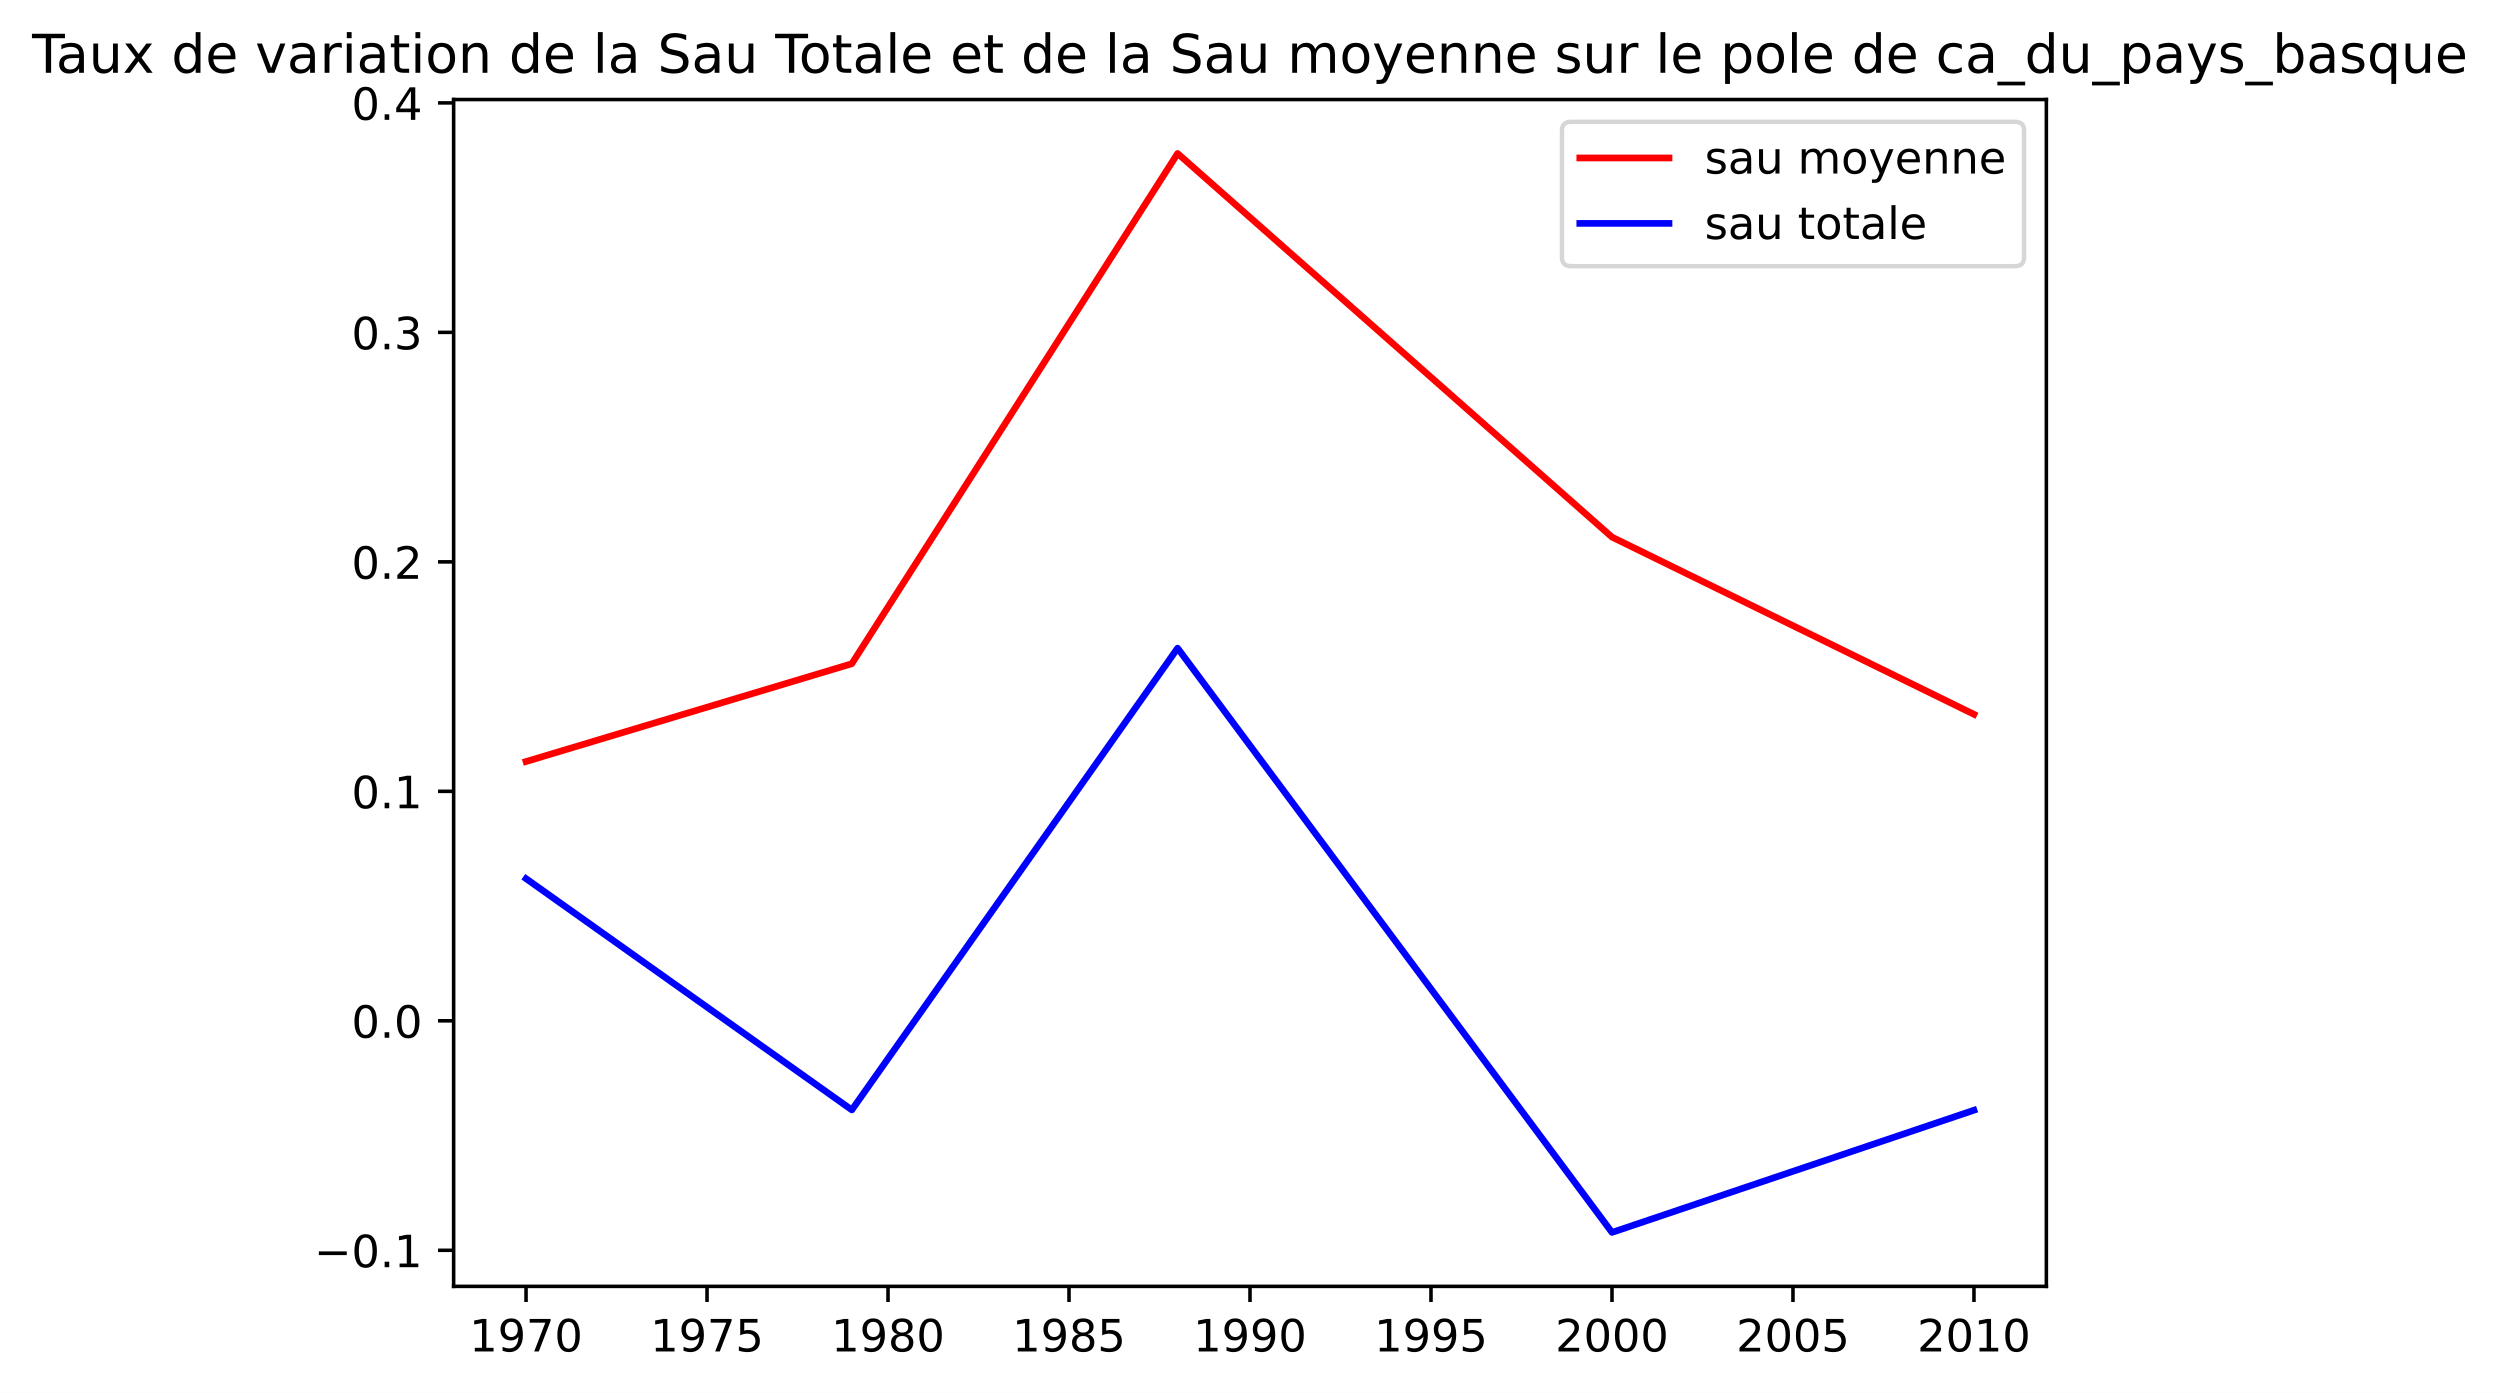
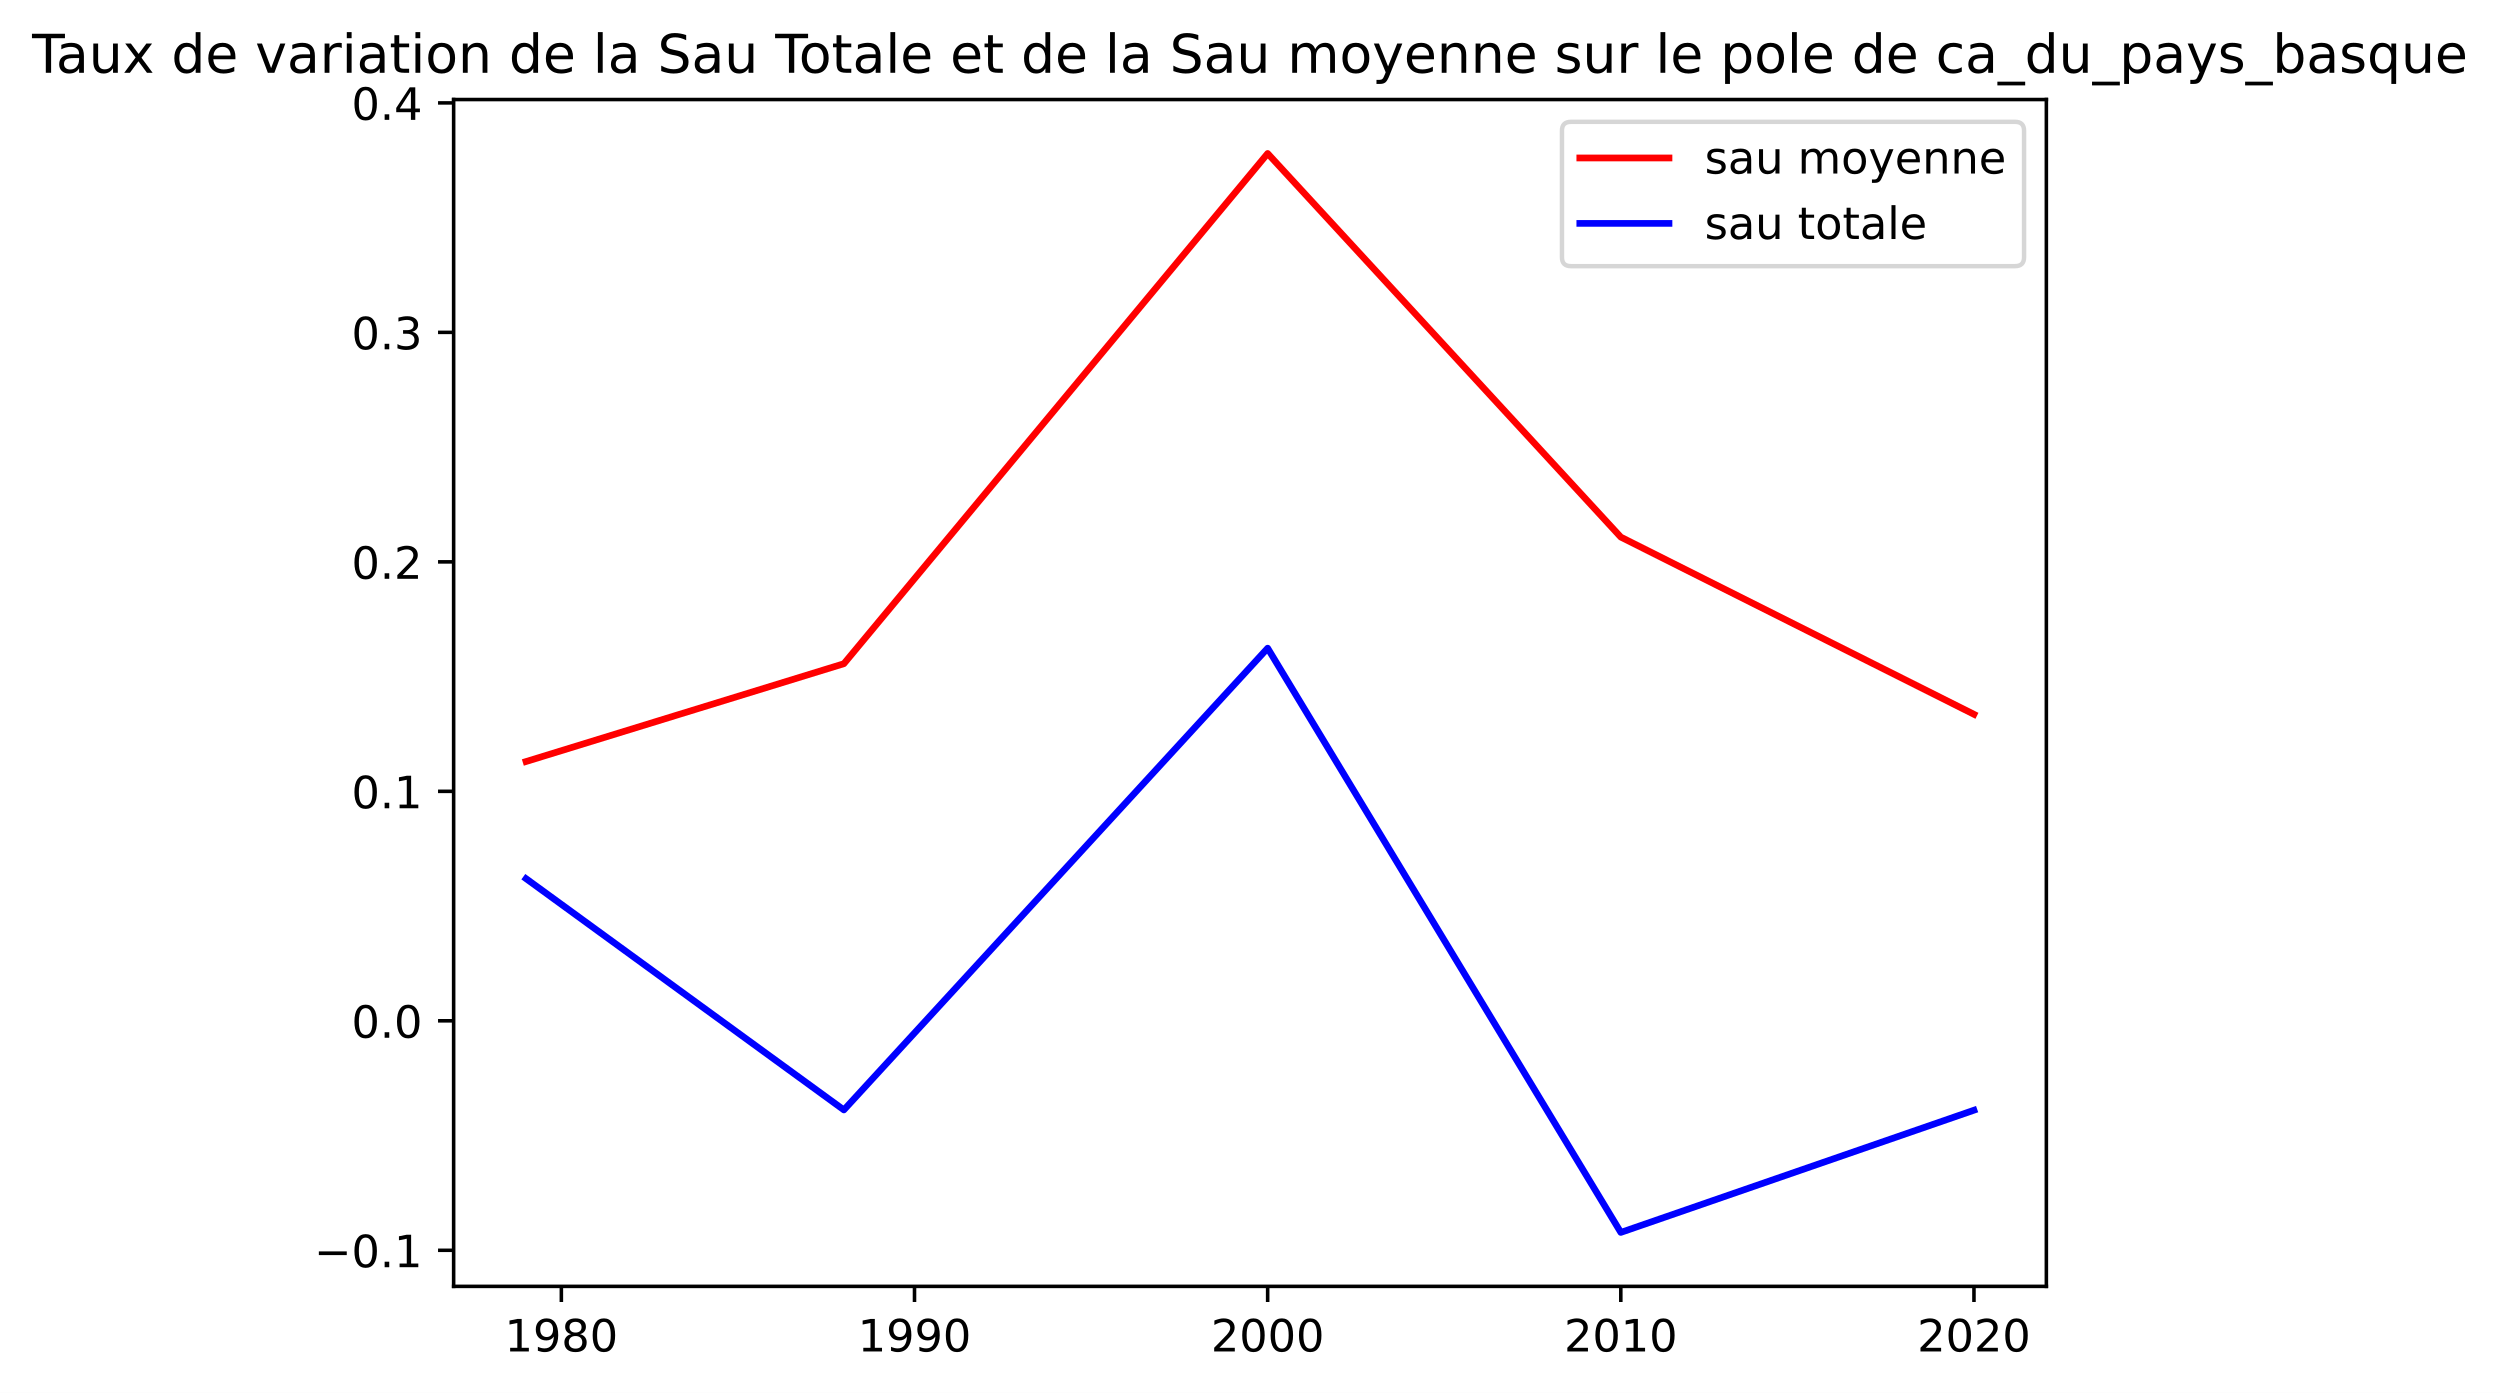
<svg xmlns="http://www.w3.org/2000/svg" xmlns:xlink="http://www.w3.org/1999/xlink" width="560.552pt" height="312.308pt" viewBox="0 0 560.552 312.308" version="1.1">
  <defs>
    <style type="text/css">*{stroke-linejoin: round; stroke-linecap: butt}</style>
  </defs>
  <g id="figure_1">
    <g id="patch_1">
      <path d="M 0 312.308  L 560.552 312.308  L 560.552 0  L 0 0  z " style="fill: #ffffff" />
    </g>
    <g id="axes_1">
      <g id="patch_2">
        <path d="M 101.716 288.43  L 458.836 288.43  L 458.836 22.318  L 101.716 22.318  z " style="fill: #ffffff" />
      </g>
      <g id="matplotlib.axis_1">
        <g id="xtick_1">
          <g id="line2d_1">
            <defs>
-               <path id="m5543f03631" d="M 0 0  L 0 3.5  " style="stroke: #000000; stroke-width: 0.8" />
+               <path id="m4af05cc10e" d="M 0 0  L 0 3.5  " style="stroke: #000000; stroke-width: 0.8" />
            </defs>
            <g>
-               <use xlink:href="#m5543f03631" x="117.949" y="288.43" style="stroke: #000000; stroke-width: 0.8" />
+               <use xlink:href="#m4af05cc10e" x="125.867" y="288.43" style="stroke: #000000; stroke-width: 0.8" />
            </g>
          </g>
          <g id="text_1">
-             <g transform="translate(105.2237 303.0286) scale(0.1 -0.1)">
+             <g transform="translate(113.1421 303.0286) scale(0.1 -0.1)">
              <defs>
                <path id="DejaVuSans-31" d="M 794 531  L 1825 531  L 1825 4091  L 703 3866  L 703 4441  L 1819 4666  L 2450 4666  L 2450 531  L 3481 531  L 3481 0  L 794 0  L 794 531  z " transform="scale(0.015625)" />
                <path id="DejaVuSans-39" d="M 703 97  L 703 672  Q 941 559 1184 500  Q 1428 441 1663 441  Q 2288 441 2617 861  Q 2947 1281 2994 2138  Q 2813 1869 2534 1725  Q 2256 1581 1919 1581  Q 1219 1581 811 2004  Q 403 2428 403 3163  Q 403 3881 828 4315  Q 1253 4750 1959 4750  Q 2769 4750 3195 4129  Q 3622 3509 3622 2328  Q 3622 1225 3098 567  Q 2575 -91 1691 -91  Q 1453 -91 1209 -44  Q 966 3 703 97  z M 1959 2075  Q 2384 2075 2632 2365  Q 2881 2656 2881 3163  Q 2881 3666 2632 3958  Q 2384 4250 1959 4250  Q 1534 4250 1286 3958  Q 1038 3666 1038 3163  Q 1038 2656 1286 2365  Q 1534 2075 1959 2075  z " transform="scale(0.015625)" />
-                 <path id="DejaVuSans-37" d="M 525 4666  L 3525 4666  L 3525 4397  L 1831 0  L 1172 0  L 2766 4134  L 525 4134  L 525 4666  z " transform="scale(0.015625)" />
+                 <path id="DejaVuSans-38" d="M 2034 2216  Q 1584 2216 1326 1975  Q 1069 1734 1069 1313  Q 1069 891 1326 650  Q 1584 409 2034 409  Q 2484 409 2743 651  Q 3003 894 3003 1313  Q 3003 1734 2745 1975  Q 2488 2216 2034 2216  z M 1403 2484  Q 997 2584 770 2862  Q 544 3141 544 3541  Q 544 4100 942 4425  Q 1341 4750 2034 4750  Q 2731 4750 3128 4425  Q 3525 4100 3525 3541  Q 3525 3141 3298 2862  Q 3072 2584 2669 2484  Q 3125 2378 3379 2068  Q 3634 1759 3634 1313  Q 3634 634 3220 271  Q 2806 -91 2034 -91  Q 1263 -91 848 271  Q 434 634 434 1313  Q 434 1759 690 2068  Q 947 2378 1403 2484  z M 1172 3481  Q 1172 3119 1398 2916  Q 1625 2713 2034 2713  Q 2441 2713 2670 2916  Q 2900 3119 2900 3481  Q 2900 3844 2670 4047  Q 2441 4250 2034 4250  Q 1625 4250 1398 4047  Q 1172 3844 1172 3481  z " transform="scale(0.015625)" />
                <path id="DejaVuSans-30" d="M 2034 4250  Q 1547 4250 1301 3770  Q 1056 3291 1056 2328  Q 1056 1369 1301 889  Q 1547 409 2034 409  Q 2525 409 2770 889  Q 3016 1369 3016 2328  Q 3016 3291 2770 3770  Q 2525 4250 2034 4250  z M 2034 4750  Q 2819 4750 3233 4129  Q 3647 3509 3647 2328  Q 3647 1150 3233 529  Q 2819 -91 2034 -91  Q 1250 -91 836 529  Q 422 1150 422 2328  Q 422 3509 836 4129  Q 1250 4750 2034 4750  z " transform="scale(0.015625)" />
-               </defs>
-               <use xlink:href="#DejaVuSans-31" />
-               <use xlink:href="#DejaVuSans-39" x="63.623" />
-               <use xlink:href="#DejaVuSans-37" x="127.246" />
-               <use xlink:href="#DejaVuSans-30" x="190.869" />
-             </g>
-           </g>
-         </g>
-         <g id="xtick_2">
-           <g id="line2d_2">
-             <g>
-               <use xlink:href="#m5543f03631" x="158.53" y="288.43" style="stroke: #000000; stroke-width: 0.8" />
-             </g>
-           </g>
-           <g id="text_2">
-             <g transform="translate(145.8055 303.0286) scale(0.1 -0.1)">
-               <defs>
-                 <path id="DejaVuSans-35" d="M 691 4666  L 3169 4666  L 3169 4134  L 1269 4134  L 1269 2991  Q 1406 3038 1543 3061  Q 1681 3084 1819 3084  Q 2600 3084 3056 2656  Q 3513 2228 3513 1497  Q 3513 744 3044 326  Q 2575 -91 1722 -91  Q 1428 -91 1123 -41  Q 819 9 494 109  L 494 744  Q 775 591 1075 516  Q 1375 441 1709 441  Q 2250 441 2565 725  Q 2881 1009 2881 1497  Q 2881 1984 2565 2268  Q 2250 2553 1709 2553  Q 1456 2553 1204 2497  Q 953 2441 691 2322  L 691 4666  z " transform="scale(0.015625)" />
-               </defs>
-               <use xlink:href="#DejaVuSans-31" />
-               <use xlink:href="#DejaVuSans-39" x="63.623" />
-               <use xlink:href="#DejaVuSans-37" x="127.246" />
-               <use xlink:href="#DejaVuSans-35" x="190.869" />
-             </g>
-           </g>
-         </g>
-         <g id="xtick_3">
-           <g id="line2d_3">
-             <g>
-               <use xlink:href="#m5543f03631" x="199.112" y="288.43" style="stroke: #000000; stroke-width: 0.8" />
-             </g>
-           </g>
-           <g id="text_3">
-             <g transform="translate(186.3873 303.0286) scale(0.1 -0.1)">
-               <defs>
-                 <path id="DejaVuSans-38" d="M 2034 2216  Q 1584 2216 1326 1975  Q 1069 1734 1069 1313  Q 1069 891 1326 650  Q 1584 409 2034 409  Q 2484 409 2743 651  Q 3003 894 3003 1313  Q 3003 1734 2745 1975  Q 2488 2216 2034 2216  z M 1403 2484  Q 997 2584 770 2862  Q 544 3141 544 3541  Q 544 4100 942 4425  Q 1341 4750 2034 4750  Q 2731 4750 3128 4425  Q 3525 4100 3525 3541  Q 3525 3141 3298 2862  Q 3072 2584 2669 2484  Q 3125 2378 3379 2068  Q 3634 1759 3634 1313  Q 3634 634 3220 271  Q 2806 -91 2034 -91  Q 1263 -91 848 271  Q 434 634 434 1313  Q 434 1759 690 2068  Q 947 2378 1403 2484  z M 1172 3481  Q 1172 3119 1398 2916  Q 1625 2713 2034 2713  Q 2441 2713 2670 2916  Q 2900 3119 2900 3481  Q 2900 3844 2670 4047  Q 2441 4250 2034 4250  Q 1625 4250 1398 4047  Q 1172 3844 1172 3481  z " transform="scale(0.015625)" />
              </defs>
              <use xlink:href="#DejaVuSans-31" />
              <use xlink:href="#DejaVuSans-39" x="63.623" />
              <use xlink:href="#DejaVuSans-38" x="127.246" />
              <use xlink:href="#DejaVuSans-30" x="190.869" />
            </g>
          </g>
        </g>
-         <g id="xtick_4">
-           <g id="line2d_4">
-             <g>
-               <use xlink:href="#m5543f03631" x="239.694" y="288.43" style="stroke: #000000; stroke-width: 0.8" />
-             </g>
-           </g>
-           <g id="text_4">
-             <g transform="translate(226.9691 303.0286) scale(0.1 -0.1)">
-               <use xlink:href="#DejaVuSans-31" />
-               <use xlink:href="#DejaVuSans-39" x="63.623" />
-               <use xlink:href="#DejaVuSans-38" x="127.246" />
-               <use xlink:href="#DejaVuSans-35" x="190.869" />
-             </g>
-           </g>
-         </g>
-         <g id="xtick_5">
-           <g id="line2d_5">
-             <g>
-               <use xlink:href="#m5543f03631" x="280.276" y="288.43" style="stroke: #000000; stroke-width: 0.8" />
-             </g>
-           </g>
-           <g id="text_5">
-             <g transform="translate(267.5509 303.0286) scale(0.1 -0.1)">
+         <g id="xtick_2">
+           <g id="line2d_2">
+             <g>
+               <use xlink:href="#m4af05cc10e" x="205.051" y="288.43" style="stroke: #000000; stroke-width: 0.8" />
+             </g>
+           </g>
+           <g id="text_2">
+             <g transform="translate(192.3261 303.0286) scale(0.1 -0.1)">
              <use xlink:href="#DejaVuSans-31" />
              <use xlink:href="#DejaVuSans-39" x="63.623" />
              <use xlink:href="#DejaVuSans-39" x="127.246" />
              <use xlink:href="#DejaVuSans-30" x="190.869" />
            </g>
          </g>
        </g>
-         <g id="xtick_6">
-           <g id="line2d_6">
-             <g>
-               <use xlink:href="#m5543f03631" x="320.858" y="288.43" style="stroke: #000000; stroke-width: 0.8" />
-             </g>
-           </g>
-           <g id="text_6">
-             <g transform="translate(308.1328 303.0286) scale(0.1 -0.1)">
-               <use xlink:href="#DejaVuSans-31" />
-               <use xlink:href="#DejaVuSans-39" x="63.623" />
-               <use xlink:href="#DejaVuSans-39" x="127.246" />
-               <use xlink:href="#DejaVuSans-35" x="190.869" />
-             </g>
-           </g>
-         </g>
-         <g id="xtick_7">
-           <g id="line2d_7">
-             <g>
-               <use xlink:href="#m5543f03631" x="361.44" y="288.43" style="stroke: #000000; stroke-width: 0.8" />
-             </g>
-           </g>
-           <g id="text_7">
-             <g transform="translate(348.7146 303.0286) scale(0.1 -0.1)">
+         <g id="xtick_3">
+           <g id="line2d_3">
+             <g>
+               <use xlink:href="#m4af05cc10e" x="284.235" y="288.43" style="stroke: #000000; stroke-width: 0.8" />
+             </g>
+           </g>
+           <g id="text_3">
+             <g transform="translate(271.5101 303.0286) scale(0.1 -0.1)">
              <defs>
                <path id="DejaVuSans-32" d="M 1228 531  L 3431 531  L 3431 0  L 469 0  L 469 531  Q 828 903 1448 1529  Q 2069 2156 2228 2338  Q 2531 2678 2651 2914  Q 2772 3150 2772 3378  Q 2772 3750 2511 3984  Q 2250 4219 1831 4219  Q 1534 4219 1204 4116  Q 875 4013 500 3803  L 500 4441  Q 881 4594 1212 4672  Q 1544 4750 1819 4750  Q 2544 4750 2975 4387  Q 3406 4025 3406 3419  Q 3406 3131 3298 2873  Q 3191 2616 2906 2266  Q 2828 2175 2409 1742  Q 1991 1309 1228 531  z " transform="scale(0.015625)" />
              </defs>
              <use xlink:href="#DejaVuSans-32" />
              <use xlink:href="#DejaVuSans-30" x="63.623" />
              <use xlink:href="#DejaVuSans-30" x="127.246" />
              <use xlink:href="#DejaVuSans-30" x="190.869" />
            </g>
          </g>
        </g>
-         <g id="xtick_8">
-           <g id="line2d_8">
-             <g>
-               <use xlink:href="#m5543f03631" x="402.021" y="288.43" style="stroke: #000000; stroke-width: 0.8" />
-             </g>
-           </g>
-           <g id="text_8">
-             <g transform="translate(389.2964 303.0286) scale(0.1 -0.1)">
+         <g id="xtick_4">
+           <g id="line2d_4">
+             <g>
+               <use xlink:href="#m4af05cc10e" x="363.419" y="288.43" style="stroke: #000000; stroke-width: 0.8" />
+             </g>
+           </g>
+           <g id="text_4">
+             <g transform="translate(350.6942 303.0286) scale(0.1 -0.1)">
              <use xlink:href="#DejaVuSans-32" />
              <use xlink:href="#DejaVuSans-30" x="63.623" />
-               <use xlink:href="#DejaVuSans-30" x="127.246" />
-               <use xlink:href="#DejaVuSans-35" x="190.869" />
-             </g>
-           </g>
-         </g>
-         <g id="xtick_9">
-           <g id="line2d_9">
-             <g>
-               <use xlink:href="#m5543f03631" x="442.603" y="288.43" style="stroke: #000000; stroke-width: 0.8" />
-             </g>
-           </g>
-           <g id="text_9">
+               <use xlink:href="#DejaVuSans-31" x="127.246" />
+               <use xlink:href="#DejaVuSans-30" x="190.869" />
+             </g>
+           </g>
+         </g>
+         <g id="xtick_5">
+           <g id="line2d_5">
+             <g>
+               <use xlink:href="#m4af05cc10e" x="442.603" y="288.43" style="stroke: #000000; stroke-width: 0.8" />
+             </g>
+           </g>
+           <g id="text_5">
            <g transform="translate(429.8782 303.0286) scale(0.1 -0.1)">
              <use xlink:href="#DejaVuSans-32" />
              <use xlink:href="#DejaVuSans-30" x="63.623" />
-               <use xlink:href="#DejaVuSans-31" x="127.246" />
+               <use xlink:href="#DejaVuSans-32" x="127.246" />
              <use xlink:href="#DejaVuSans-30" x="190.869" />
            </g>
          </g>
        </g>
      </g>
      <g id="matplotlib.axis_2">
        <g id="ytick_1">
-           <g id="line2d_10">
+           <g id="line2d_6">
            <defs>
-               <path id="m6df5e34276" d="M 0 0  L -3.5 0  " style="stroke: #000000; stroke-width: 0.8" />
+               <path id="mbc6c4b4955" d="M 0 0  L -3.5 0  " style="stroke: #000000; stroke-width: 0.8" />
            </defs>
            <g>
-               <use xlink:href="#m6df5e34276" x="101.716" y="280.34" style="stroke: #000000; stroke-width: 0.8" />
-             </g>
-           </g>
-           <g id="text_10">
+               <use xlink:href="#mbc6c4b4955" x="101.716" y="280.34" style="stroke: #000000; stroke-width: 0.8" />
+             </g>
+           </g>
+           <g id="text_6">
            <g transform="translate(70.43313 284.1397) scale(0.1 -0.1)">
              <defs>
                <path id="DejaVuSans-2212" d="M 678 2272  L 4684 2272  L 4684 1741  L 678 1741  L 678 2272  z " transform="scale(0.015625)" />
                <path id="DejaVuSans-2e" d="M 684 794  L 1344 794  L 1344 0  L 684 0  L 684 794  z " transform="scale(0.015625)" />
              </defs>
              <use xlink:href="#DejaVuSans-2212" />
              <use xlink:href="#DejaVuSans-30" x="83.789" />
              <use xlink:href="#DejaVuSans-2e" x="147.412" />
              <use xlink:href="#DejaVuSans-31" x="179.199" />
            </g>
          </g>
        </g>
        <g id="ytick_2">
+           <g id="line2d_7">
+             <g>
+               <use xlink:href="#mbc6c4b4955" x="101.716" y="228.887" style="stroke: #000000; stroke-width: 0.8" />
+             </g>
+           </g>
+           <g id="text_7">
+             <g transform="translate(78.81281 232.6859) scale(0.1 -0.1)">
+               <use xlink:href="#DejaVuSans-30" />
+               <use xlink:href="#DejaVuSans-2e" x="63.623" />
+               <use xlink:href="#DejaVuSans-30" x="95.41" />
+             </g>
+           </g>
+         </g>
+         <g id="ytick_3">
+           <g id="line2d_8">
+             <g>
+               <use xlink:href="#mbc6c4b4955" x="101.716" y="177.433" style="stroke: #000000; stroke-width: 0.8" />
+             </g>
+           </g>
+           <g id="text_8">
+             <g transform="translate(78.81281 181.2321) scale(0.1 -0.1)">
+               <use xlink:href="#DejaVuSans-30" />
+               <use xlink:href="#DejaVuSans-2e" x="63.623" />
+               <use xlink:href="#DejaVuSans-31" x="95.41" />
+             </g>
+           </g>
+         </g>
+         <g id="ytick_4">
+           <g id="line2d_9">
+             <g>
+               <use xlink:href="#mbc6c4b4955" x="101.716" y="125.979" style="stroke: #000000; stroke-width: 0.8" />
+             </g>
+           </g>
+           <g id="text_9">
+             <g transform="translate(78.81281 129.7784) scale(0.1 -0.1)">
+               <use xlink:href="#DejaVuSans-30" />
+               <use xlink:href="#DejaVuSans-2e" x="63.623" />
+               <use xlink:href="#DejaVuSans-32" x="95.41" />
+             </g>
+           </g>
+         </g>
+         <g id="ytick_5">
+           <g id="line2d_10">
+             <g>
+               <use xlink:href="#mbc6c4b4955" x="101.716" y="74.525" style="stroke: #000000; stroke-width: 0.8" />
+             </g>
+           </g>
+           <g id="text_10">
+             <g transform="translate(78.81281 78.32462) scale(0.1 -0.1)">
+               <defs>
+                 <path id="DejaVuSans-33" d="M 2597 2516  Q 3050 2419 3304 2112  Q 3559 1806 3559 1356  Q 3559 666 3084 287  Q 2609 -91 1734 -91  Q 1441 -91 1130 -33  Q 819 25 488 141  L 488 750  Q 750 597 1062 519  Q 1375 441 1716 441  Q 2309 441 2620 675  Q 2931 909 2931 1356  Q 2931 1769 2642 2001  Q 2353 2234 1838 2234  L 1294 2234  L 1294 2753  L 1863 2753  Q 2328 2753 2575 2939  Q 2822 3125 2822 3475  Q 2822 3834 2567 4026  Q 2313 4219 1838 4219  Q 1578 4219 1281 4162  Q 984 4106 628 3988  L 628 4550  Q 988 4650 1302 4700  Q 1616 4750 1894 4750  Q 2613 4750 3031 4423  Q 3450 4097 3450 3541  Q 3450 3153 3228 2886  Q 3006 2619 2597 2516  z " transform="scale(0.015625)" />
+               </defs>
+               <use xlink:href="#DejaVuSans-30" />
+               <use xlink:href="#DejaVuSans-2e" x="63.623" />
+               <use xlink:href="#DejaVuSans-33" x="95.41" />
+             </g>
+           </g>
+         </g>
+         <g id="ytick_6">
          <g id="line2d_11">
            <g>
-               <use xlink:href="#m6df5e34276" x="101.716" y="228.887" style="stroke: #000000; stroke-width: 0.8" />
+               <use xlink:href="#mbc6c4b4955" x="101.716" y="23.072" style="stroke: #000000; stroke-width: 0.8" />
            </g>
          </g>
          <g id="text_11">
-             <g transform="translate(78.81281 232.6859) scale(0.1 -0.1)">
-               <use xlink:href="#DejaVuSans-30" />
-               <use xlink:href="#DejaVuSans-2e" x="63.623" />
-               <use xlink:href="#DejaVuSans-30" x="95.41" />
-             </g>
-           </g>
-         </g>
-         <g id="ytick_3">
-           <g id="line2d_12">
-             <g>
-               <use xlink:href="#m6df5e34276" x="101.716" y="177.433" style="stroke: #000000; stroke-width: 0.8" />
-             </g>
-           </g>
-           <g id="text_12">
-             <g transform="translate(78.81281 181.2321) scale(0.1 -0.1)">
-               <use xlink:href="#DejaVuSans-30" />
-               <use xlink:href="#DejaVuSans-2e" x="63.623" />
-               <use xlink:href="#DejaVuSans-31" x="95.41" />
-             </g>
-           </g>
-         </g>
-         <g id="ytick_4">
-           <g id="line2d_13">
-             <g>
-               <use xlink:href="#m6df5e34276" x="101.716" y="125.979" style="stroke: #000000; stroke-width: 0.8" />
-             </g>
-           </g>
-           <g id="text_13">
-             <g transform="translate(78.81281 129.7784) scale(0.1 -0.1)">
-               <use xlink:href="#DejaVuSans-30" />
-               <use xlink:href="#DejaVuSans-2e" x="63.623" />
-               <use xlink:href="#DejaVuSans-32" x="95.41" />
-             </g>
-           </g>
-         </g>
-         <g id="ytick_5">
-           <g id="line2d_14">
-             <g>
-               <use xlink:href="#m6df5e34276" x="101.716" y="74.525" style="stroke: #000000; stroke-width: 0.8" />
-             </g>
-           </g>
-           <g id="text_14">
-             <g transform="translate(78.81281 78.32462) scale(0.1 -0.1)">
-               <defs>
-                 <path id="DejaVuSans-33" d="M 2597 2516  Q 3050 2419 3304 2112  Q 3559 1806 3559 1356  Q 3559 666 3084 287  Q 2609 -91 1734 -91  Q 1441 -91 1130 -33  Q 819 25 488 141  L 488 750  Q 750 597 1062 519  Q 1375 441 1716 441  Q 2309 441 2620 675  Q 2931 909 2931 1356  Q 2931 1769 2642 2001  Q 2353 2234 1838 2234  L 1294 2234  L 1294 2753  L 1863 2753  Q 2328 2753 2575 2939  Q 2822 3125 2822 3475  Q 2822 3834 2567 4026  Q 2313 4219 1838 4219  Q 1578 4219 1281 4162  Q 984 4106 628 3988  L 628 4550  Q 988 4650 1302 4700  Q 1616 4750 1894 4750  Q 2613 4750 3031 4423  Q 3450 4097 3450 3541  Q 3450 3153 3228 2886  Q 3006 2619 2597 2516  z " transform="scale(0.015625)" />
-               </defs>
-               <use xlink:href="#DejaVuSans-30" />
-               <use xlink:href="#DejaVuSans-2e" x="63.623" />
-               <use xlink:href="#DejaVuSans-33" x="95.41" />
-             </g>
-           </g>
-         </g>
-         <g id="ytick_6">
-           <g id="line2d_15">
-             <g>
-               <use xlink:href="#m6df5e34276" x="101.716" y="23.072" style="stroke: #000000; stroke-width: 0.8" />
-             </g>
-           </g>
-           <g id="text_15">
            <g transform="translate(78.81281 26.87086) scale(0.1 -0.1)">
              <defs>
                <path id="DejaVuSans-34" d="M 2419 4116  L 825 1625  L 2419 1625  L 2419 4116  z M 2253 4666  L 3047 4666  L 3047 1625  L 3713 1625  L 3713 1100  L 3047 1100  L 3047 0  L 2419 0  L 2419 1100  L 313 1100  L 313 1709  L 2253 4666  z " transform="scale(0.015625)" />
              </defs>
              <use xlink:href="#DejaVuSans-30" />
              <use xlink:href="#DejaVuSans-2e" x="63.623" />
              <use xlink:href="#DejaVuSans-34" x="95.41" />
            </g>
          </g>
        </g>
      </g>
-       <g id="line2d_16">
-         <path d="M 117.949 170.752  L 190.996 148.818  L 264.043 34.414  L 361.44 120.428  L 442.603 160.165  " clip-path="url(#pe3d2dded06)" style="fill: none; stroke: #ff0000; stroke-width: 1.5; stroke-linecap: square" />
-       </g>
-       <g id="line2d_17">
-         <path d="M 117.949 197.011  L 190.996 248.867  L 264.043 145.335  L 361.44 276.334  L 442.603 248.931  " clip-path="url(#pe3d2dded06)" style="fill: none; stroke: #0000ff; stroke-width: 1.5; stroke-linecap: square" />
+       <g id="line2d_12">
+         <path d="M 117.949 170.752  L 189.214 148.818  L 284.235 34.414  L 363.419 120.428  L 442.603 160.165  " clip-path="url(#p20c5a5774d)" style="fill: none; stroke: #ff0000; stroke-width: 1.5; stroke-linecap: square" />
+       </g>
+       <g id="line2d_13">
+         <path d="M 117.949 197.011  L 189.214 248.867  L 284.235 145.335  L 363.419 276.334  L 442.603 248.931  " clip-path="url(#p20c5a5774d)" style="fill: none; stroke: #0000ff; stroke-width: 1.5; stroke-linecap: square" />
      </g>
      <g id="patch_3">
        <path d="M 101.716 288.43  L 101.716 22.318  " style="fill: none; stroke: #000000; stroke-width: 0.8; stroke-linejoin: miter; stroke-linecap: square" />
      </g>
      <g id="patch_4">
        <path d="M 458.836 288.43  L 458.836 22.318  " style="fill: none; stroke: #000000; stroke-width: 0.8; stroke-linejoin: miter; stroke-linecap: square" />
      </g>
      <g id="patch_5">
        <path d="M 101.716 288.43  L 458.836 288.43  " style="fill: none; stroke: #000000; stroke-width: 0.8; stroke-linejoin: miter; stroke-linecap: square" />
      </g>
      <g id="patch_6">
        <path d="M 101.716 22.318  L 458.836 22.318  " style="fill: none; stroke: #000000; stroke-width: 0.8; stroke-linejoin: miter; stroke-linecap: square" />
      </g>
-       <g id="text_16">
+       <g id="text_12">
        <g transform="translate(7.2 16.31812) scale(0.12 -0.12)">
          <defs>
            <path id="DejaVuSans-54" d="M -19 4666  L 3928 4666  L 3928 4134  L 2272 4134  L 2272 0  L 1638 0  L 1638 4134  L -19 4134  L -19 4666  z " transform="scale(0.015625)" />
            <path id="DejaVuSans-61" d="M 2194 1759  Q 1497 1759 1228 1600  Q 959 1441 959 1056  Q 959 750 1161 570  Q 1363 391 1709 391  Q 2188 391 2477 730  Q 2766 1069 2766 1631  L 2766 1759  L 2194 1759  z M 3341 1997  L 3341 0  L 2766 0  L 2766 531  Q 2569 213 2275 61  Q 1981 -91 1556 -91  Q 1019 -91 701 211  Q 384 513 384 1019  Q 384 1609 779 1909  Q 1175 2209 1959 2209  L 2766 2209  L 2766 2266  Q 2766 2663 2505 2880  Q 2244 3097 1772 3097  Q 1472 3097 1187 3025  Q 903 2953 641 2809  L 641 3341  Q 956 3463 1253 3523  Q 1550 3584 1831 3584  Q 2591 3584 2966 3190  Q 3341 2797 3341 1997  z " transform="scale(0.015625)" />
            <path id="DejaVuSans-75" d="M 544 1381  L 544 3500  L 1119 3500  L 1119 1403  Q 1119 906 1312 657  Q 1506 409 1894 409  Q 2359 409 2629 706  Q 2900 1003 2900 1516  L 2900 3500  L 3475 3500  L 3475 0  L 2900 0  L 2900 538  Q 2691 219 2414 64  Q 2138 -91 1772 -91  Q 1169 -91 856 284  Q 544 659 544 1381  z M 1991 3584  L 1991 3584  z " transform="scale(0.015625)" />
            <path id="DejaVuSans-78" d="M 3513 3500  L 2247 1797  L 3578 0  L 2900 0  L 1881 1375  L 863 0  L 184 0  L 1544 1831  L 300 3500  L 978 3500  L 1906 2253  L 2834 3500  L 3513 3500  z " transform="scale(0.015625)" />
            <path id="DejaVuSans-20" transform="scale(0.015625)" />
            <path id="DejaVuSans-64" d="M 2906 2969  L 2906 4863  L 3481 4863  L 3481 0  L 2906 0  L 2906 525  Q 2725 213 2448 61  Q 2172 -91 1784 -91  Q 1150 -91 751 415  Q 353 922 353 1747  Q 353 2572 751 3078  Q 1150 3584 1784 3584  Q 2172 3584 2448 3432  Q 2725 3281 2906 2969  z M 947 1747  Q 947 1113 1208 752  Q 1469 391 1925 391  Q 2381 391 2643 752  Q 2906 1113 2906 1747  Q 2906 2381 2643 2742  Q 2381 3103 1925 3103  Q 1469 3103 1208 2742  Q 947 2381 947 1747  z " transform="scale(0.015625)" />
            <path id="DejaVuSans-65" d="M 3597 1894  L 3597 1613  L 953 1613  Q 991 1019 1311 708  Q 1631 397 2203 397  Q 2534 397 2845 478  Q 3156 559 3463 722  L 3463 178  Q 3153 47 2828 -22  Q 2503 -91 2169 -91  Q 1331 -91 842 396  Q 353 884 353 1716  Q 353 2575 817 3079  Q 1281 3584 2069 3584  Q 2775 3584 3186 3129  Q 3597 2675 3597 1894  z M 3022 2063  Q 3016 2534 2758 2815  Q 2500 3097 2075 3097  Q 1594 3097 1305 2825  Q 1016 2553 972 2059  L 3022 2063  z " transform="scale(0.015625)" />
            <path id="DejaVuSans-76" d="M 191 3500  L 800 3500  L 1894 563  L 2988 3500  L 3597 3500  L 2284 0  L 1503 0  L 191 3500  z " transform="scale(0.015625)" />
            <path id="DejaVuSans-72" d="M 2631 2963  Q 2534 3019 2420 3045  Q 2306 3072 2169 3072  Q 1681 3072 1420 2755  Q 1159 2438 1159 1844  L 1159 0  L 581 0  L 581 3500  L 1159 3500  L 1159 2956  Q 1341 3275 1631 3429  Q 1922 3584 2338 3584  Q 2397 3584 2469 3576  Q 2541 3569 2628 3553  L 2631 2963  z " transform="scale(0.015625)" />
            <path id="DejaVuSans-69" d="M 603 3500  L 1178 3500  L 1178 0  L 603 0  L 603 3500  z M 603 4863  L 1178 4863  L 1178 4134  L 603 4134  L 603 4863  z " transform="scale(0.015625)" />
            <path id="DejaVuSans-74" d="M 1172 4494  L 1172 3500  L 2356 3500  L 2356 3053  L 1172 3053  L 1172 1153  Q 1172 725 1289 603  Q 1406 481 1766 481  L 2356 481  L 2356 0  L 1766 0  Q 1100 0 847 248  Q 594 497 594 1153  L 594 3053  L 172 3053  L 172 3500  L 594 3500  L 594 4494  L 1172 4494  z " transform="scale(0.015625)" />
            <path id="DejaVuSans-6f" d="M 1959 3097  Q 1497 3097 1228 2736  Q 959 2375 959 1747  Q 959 1119 1226 758  Q 1494 397 1959 397  Q 2419 397 2687 759  Q 2956 1122 2956 1747  Q 2956 2369 2687 2733  Q 2419 3097 1959 3097  z M 1959 3584  Q 2709 3584 3137 3096  Q 3566 2609 3566 1747  Q 3566 888 3137 398  Q 2709 -91 1959 -91  Q 1206 -91 779 398  Q 353 888 353 1747  Q 353 2609 779 3096  Q 1206 3584 1959 3584  z " transform="scale(0.015625)" />
            <path id="DejaVuSans-6e" d="M 3513 2113  L 3513 0  L 2938 0  L 2938 2094  Q 2938 2591 2744 2837  Q 2550 3084 2163 3084  Q 1697 3084 1428 2787  Q 1159 2491 1159 1978  L 1159 0  L 581 0  L 581 3500  L 1159 3500  L 1159 2956  Q 1366 3272 1645 3428  Q 1925 3584 2291 3584  Q 2894 3584 3203 3211  Q 3513 2838 3513 2113  z " transform="scale(0.015625)" />
            <path id="DejaVuSans-6c" d="M 603 4863  L 1178 4863  L 1178 0  L 603 0  L 603 4863  z " transform="scale(0.015625)" />
            <path id="DejaVuSans-53" d="M 3425 4513  L 3425 3897  Q 3066 4069 2747 4153  Q 2428 4238 2131 4238  Q 1616 4238 1336 4038  Q 1056 3838 1056 3469  Q 1056 3159 1242 3001  Q 1428 2844 1947 2747  L 2328 2669  Q 3034 2534 3370 2195  Q 3706 1856 3706 1288  Q 3706 609 3251 259  Q 2797 -91 1919 -91  Q 1588 -91 1214 -16  Q 841 59 441 206  L 441 856  Q 825 641 1194 531  Q 1563 422 1919 422  Q 2459 422 2753 634  Q 3047 847 3047 1241  Q 3047 1584 2836 1778  Q 2625 1972 2144 2069  L 1759 2144  Q 1053 2284 737 2584  Q 422 2884 422 3419  Q 422 4038 858 4394  Q 1294 4750 2059 4750  Q 2388 4750 2728 4690  Q 3069 4631 3425 4513  z " transform="scale(0.015625)" />
            <path id="DejaVuSans-6d" d="M 3328 2828  Q 3544 3216 3844 3400  Q 4144 3584 4550 3584  Q 5097 3584 5394 3201  Q 5691 2819 5691 2113  L 5691 0  L 5113 0  L 5113 2094  Q 5113 2597 4934 2840  Q 4756 3084 4391 3084  Q 3944 3084 3684 2787  Q 3425 2491 3425 1978  L 3425 0  L 2847 0  L 2847 2094  Q 2847 2600 2669 2842  Q 2491 3084 2119 3084  Q 1678 3084 1418 2786  Q 1159 2488 1159 1978  L 1159 0  L 581 0  L 581 3500  L 1159 3500  L 1159 2956  Q 1356 3278 1631 3431  Q 1906 3584 2284 3584  Q 2666 3584 2933 3390  Q 3200 3197 3328 2828  z " transform="scale(0.015625)" />
            <path id="DejaVuSans-79" d="M 2059 -325  Q 1816 -950 1584 -1140  Q 1353 -1331 966 -1331  L 506 -1331  L 506 -850  L 844 -850  Q 1081 -850 1212 -737  Q 1344 -625 1503 -206  L 1606 56  L 191 3500  L 800 3500  L 1894 763  L 2988 3500  L 3597 3500  L 2059 -325  z " transform="scale(0.015625)" />
            <path id="DejaVuSans-73" d="M 2834 3397  L 2834 2853  Q 2591 2978 2328 3040  Q 2066 3103 1784 3103  Q 1356 3103 1142 2972  Q 928 2841 928 2578  Q 928 2378 1081 2264  Q 1234 2150 1697 2047  L 1894 2003  Q 2506 1872 2764 1633  Q 3022 1394 3022 966  Q 3022 478 2636 193  Q 2250 -91 1575 -91  Q 1294 -91 989 -36  Q 684 19 347 128  L 347 722  Q 666 556 975 473  Q 1284 391 1588 391  Q 1994 391 2212 530  Q 2431 669 2431 922  Q 2431 1156 2273 1281  Q 2116 1406 1581 1522  L 1381 1569  Q 847 1681 609 1914  Q 372 2147 372 2553  Q 372 3047 722 3315  Q 1072 3584 1716 3584  Q 2034 3584 2315 3537  Q 2597 3491 2834 3397  z " transform="scale(0.015625)" />
            <path id="DejaVuSans-70" d="M 1159 525  L 1159 -1331  L 581 -1331  L 581 3500  L 1159 3500  L 1159 2969  Q 1341 3281 1617 3432  Q 1894 3584 2278 3584  Q 2916 3584 3314 3078  Q 3713 2572 3713 1747  Q 3713 922 3314 415  Q 2916 -91 2278 -91  Q 1894 -91 1617 61  Q 1341 213 1159 525  z M 3116 1747  Q 3116 2381 2855 2742  Q 2594 3103 2138 3103  Q 1681 3103 1420 2742  Q 1159 2381 1159 1747  Q 1159 1113 1420 752  Q 1681 391 2138 391  Q 2594 391 2855 752  Q 3116 1113 3116 1747  z " transform="scale(0.015625)" />
            <path id="DejaVuSans-63" d="M 3122 3366  L 3122 2828  Q 2878 2963 2633 3030  Q 2388 3097 2138 3097  Q 1578 3097 1268 2742  Q 959 2388 959 1747  Q 959 1106 1268 751  Q 1578 397 2138 397  Q 2388 397 2633 464  Q 2878 531 3122 666  L 3122 134  Q 2881 22 2623 -34  Q 2366 -91 2075 -91  Q 1284 -91 818 406  Q 353 903 353 1747  Q 353 2603 823 3093  Q 1294 3584 2113 3584  Q 2378 3584 2631 3529  Q 2884 3475 3122 3366  z " transform="scale(0.015625)" />
            <path id="DejaVuSans-5f" d="M 3263 -1063  L 3263 -1509  L -63 -1509  L -63 -1063  L 3263 -1063  z " transform="scale(0.015625)" />
            <path id="DejaVuSans-62" d="M 3116 1747  Q 3116 2381 2855 2742  Q 2594 3103 2138 3103  Q 1681 3103 1420 2742  Q 1159 2381 1159 1747  Q 1159 1113 1420 752  Q 1681 391 2138 391  Q 2594 391 2855 752  Q 3116 1113 3116 1747  z M 1159 2969  Q 1341 3281 1617 3432  Q 1894 3584 2278 3584  Q 2916 3584 3314 3078  Q 3713 2572 3713 1747  Q 3713 922 3314 415  Q 2916 -91 2278 -91  Q 1894 -91 1617 61  Q 1341 213 1159 525  L 1159 0  L 581 0  L 581 4863  L 1159 4863  L 1159 2969  z " transform="scale(0.015625)" />
            <path id="DejaVuSans-71" d="M 947 1747  Q 947 1113 1208 752  Q 1469 391 1925 391  Q 2381 391 2643 752  Q 2906 1113 2906 1747  Q 2906 2381 2643 2742  Q 2381 3103 1925 3103  Q 1469 3103 1208 2742  Q 947 2381 947 1747  z M 2906 525  Q 2725 213 2448 61  Q 2172 -91 1784 -91  Q 1150 -91 751 415  Q 353 922 353 1747  Q 353 2572 751 3078  Q 1150 3584 1784 3584  Q 2172 3584 2448 3432  Q 2725 3281 2906 2969  L 2906 3500  L 3481 3500  L 3481 -1331  L 2906 -1331  L 2906 525  z " transform="scale(0.015625)" />
          </defs>
          <use xlink:href="#DejaVuSans-54" />
          <use xlink:href="#DejaVuSans-61" x="44.584" />
          <use xlink:href="#DejaVuSans-75" x="105.863" />
          <use xlink:href="#DejaVuSans-78" x="169.242" />
          <use xlink:href="#DejaVuSans-20" x="228.422" />
          <use xlink:href="#DejaVuSans-64" x="260.209" />
          <use xlink:href="#DejaVuSans-65" x="323.686" />
          <use xlink:href="#DejaVuSans-20" x="385.209" />
          <use xlink:href="#DejaVuSans-76" x="416.996" />
          <use xlink:href="#DejaVuSans-61" x="476.176" />
          <use xlink:href="#DejaVuSans-72" x="537.455" />
          <use xlink:href="#DejaVuSans-69" x="578.568" />
          <use xlink:href="#DejaVuSans-61" x="606.352" />
          <use xlink:href="#DejaVuSans-74" x="667.631" />
          <use xlink:href="#DejaVuSans-69" x="706.84" />
          <use xlink:href="#DejaVuSans-6f" x="734.623" />
          <use xlink:href="#DejaVuSans-6e" x="795.805" />
          <use xlink:href="#DejaVuSans-20" x="859.184" />
          <use xlink:href="#DejaVuSans-64" x="890.971" />
          <use xlink:href="#DejaVuSans-65" x="954.447" />
          <use xlink:href="#DejaVuSans-20" x="1015.971" />
          <use xlink:href="#DejaVuSans-6c" x="1047.758" />
          <use xlink:href="#DejaVuSans-61" x="1075.541" />
          <use xlink:href="#DejaVuSans-20" x="1136.82" />
          <use xlink:href="#DejaVuSans-53" x="1168.607" />
          <use xlink:href="#DejaVuSans-61" x="1232.084" />
          <use xlink:href="#DejaVuSans-75" x="1293.363" />
          <use xlink:href="#DejaVuSans-20" x="1356.742" />
          <use xlink:href="#DejaVuSans-54" x="1388.529" />
          <use xlink:href="#DejaVuSans-6f" x="1432.613" />
          <use xlink:href="#DejaVuSans-74" x="1493.795" />
          <use xlink:href="#DejaVuSans-61" x="1533.004" />
          <use xlink:href="#DejaVuSans-6c" x="1594.283" />
          <use xlink:href="#DejaVuSans-65" x="1622.066" />
          <use xlink:href="#DejaVuSans-20" x="1683.59" />
          <use xlink:href="#DejaVuSans-65" x="1715.377" />
          <use xlink:href="#DejaVuSans-74" x="1776.9" />
          <use xlink:href="#DejaVuSans-20" x="1816.109" />
          <use xlink:href="#DejaVuSans-64" x="1847.896" />
          <use xlink:href="#DejaVuSans-65" x="1911.373" />
          <use xlink:href="#DejaVuSans-20" x="1972.896" />
          <use xlink:href="#DejaVuSans-6c" x="2004.684" />
          <use xlink:href="#DejaVuSans-61" x="2032.467" />
          <use xlink:href="#DejaVuSans-20" x="2093.746" />
          <use xlink:href="#DejaVuSans-53" x="2125.533" />
          <use xlink:href="#DejaVuSans-61" x="2189.01" />
          <use xlink:href="#DejaVuSans-75" x="2250.289" />
          <use xlink:href="#DejaVuSans-20" x="2313.668" />
          <use xlink:href="#DejaVuSans-6d" x="2345.455" />
          <use xlink:href="#DejaVuSans-6f" x="2442.867" />
          <use xlink:href="#DejaVuSans-79" x="2504.049" />
          <use xlink:href="#DejaVuSans-65" x="2563.229" />
          <use xlink:href="#DejaVuSans-6e" x="2624.752" />
          <use xlink:href="#DejaVuSans-6e" x="2688.131" />
          <use xlink:href="#DejaVuSans-65" x="2751.51" />
          <use xlink:href="#DejaVuSans-20" x="2813.033" />
          <use xlink:href="#DejaVuSans-73" x="2844.82" />
          <use xlink:href="#DejaVuSans-75" x="2896.92" />
          <use xlink:href="#DejaVuSans-72" x="2960.299" />
          <use xlink:href="#DejaVuSans-20" x="3001.412" />
          <use xlink:href="#DejaVuSans-6c" x="3033.199" />
          <use xlink:href="#DejaVuSans-65" x="3060.982" />
          <use xlink:href="#DejaVuSans-20" x="3122.506" />
          <use xlink:href="#DejaVuSans-70" x="3154.293" />
          <use xlink:href="#DejaVuSans-6f" x="3217.77" />
          <use xlink:href="#DejaVuSans-6c" x="3278.951" />
          <use xlink:href="#DejaVuSans-65" x="3306.734" />
          <use xlink:href="#DejaVuSans-20" x="3368.258" />
          <use xlink:href="#DejaVuSans-64" x="3400.045" />
          <use xlink:href="#DejaVuSans-65" x="3463.521" />
          <use xlink:href="#DejaVuSans-20" x="3525.045" />
          <use xlink:href="#DejaVuSans-63" x="3556.832" />
          <use xlink:href="#DejaVuSans-61" x="3611.812" />
          <use xlink:href="#DejaVuSans-5f" x="3673.092" />
          <use xlink:href="#DejaVuSans-64" x="3723.092" />
          <use xlink:href="#DejaVuSans-75" x="3786.568" />
          <use xlink:href="#DejaVuSans-5f" x="3849.947" />
          <use xlink:href="#DejaVuSans-70" x="3899.947" />
          <use xlink:href="#DejaVuSans-61" x="3963.424" />
          <use xlink:href="#DejaVuSans-79" x="4024.703" />
          <use xlink:href="#DejaVuSans-73" x="4083.883" />
          <use xlink:href="#DejaVuSans-5f" x="4135.982" />
          <use xlink:href="#DejaVuSans-62" x="4185.982" />
          <use xlink:href="#DejaVuSans-61" x="4249.459" />
          <use xlink:href="#DejaVuSans-73" x="4310.738" />
          <use xlink:href="#DejaVuSans-71" x="4362.838" />
          <use xlink:href="#DejaVuSans-75" x="4426.314" />
          <use xlink:href="#DejaVuSans-65" x="4489.693" />
        </g>
      </g>
      <g id="legend_1">
        <g id="patch_7">
          <path d="M 352.223 59.674  L 451.836 59.674  Q 453.836 59.674 453.836 57.674  L 453.836 29.318  Q 453.836 27.318 451.836 27.318  L 352.223 27.318  Q 350.223 27.318 350.223 29.318  L 350.223 57.674  Q 350.223 59.674 352.223 59.674  z " style="fill: #ffffff; opacity: 0.8; stroke: #cccccc; stroke-linejoin: miter" />
        </g>
-         <g id="line2d_18">
+         <g id="line2d_14">
          <path d="M 354.223 35.417  L 364.223 35.417  L 374.223 35.417  " style="fill: none; stroke: #ff0000; stroke-width: 1.5; stroke-linecap: square" />
        </g>
-         <g id="text_17">
+         <g id="text_13">
          <g transform="translate(382.2234 38.91656) scale(0.1 -0.1)">
            <use xlink:href="#DejaVuSans-73" />
            <use xlink:href="#DejaVuSans-61" x="52.1" />
            <use xlink:href="#DejaVuSans-75" x="113.379" />
            <use xlink:href="#DejaVuSans-20" x="176.758" />
            <use xlink:href="#DejaVuSans-6d" x="208.545" />
            <use xlink:href="#DejaVuSans-6f" x="305.957" />
            <use xlink:href="#DejaVuSans-79" x="367.139" />
            <use xlink:href="#DejaVuSans-65" x="426.318" />
            <use xlink:href="#DejaVuSans-6e" x="487.842" />
            <use xlink:href="#DejaVuSans-6e" x="551.221" />
            <use xlink:href="#DejaVuSans-65" x="614.6" />
          </g>
        </g>
-         <g id="line2d_19">
+         <g id="line2d_15">
          <path d="M 354.223 50.095  L 364.223 50.095  L 374.223 50.095  " style="fill: none; stroke: #0000ff; stroke-width: 1.5; stroke-linecap: square" />
        </g>
-         <g id="text_18">
+         <g id="text_14">
          <g transform="translate(382.2234 53.59469) scale(0.1 -0.1)">
            <use xlink:href="#DejaVuSans-73" />
            <use xlink:href="#DejaVuSans-61" x="52.1" />
            <use xlink:href="#DejaVuSans-75" x="113.379" />
            <use xlink:href="#DejaVuSans-20" x="176.758" />
            <use xlink:href="#DejaVuSans-74" x="208.545" />
            <use xlink:href="#DejaVuSans-6f" x="247.754" />
            <use xlink:href="#DejaVuSans-74" x="308.936" />
            <use xlink:href="#DejaVuSans-61" x="348.145" />
            <use xlink:href="#DejaVuSans-6c" x="409.424" />
            <use xlink:href="#DejaVuSans-65" x="437.207" />
          </g>
        </g>
      </g>
    </g>
  </g>
  <defs>
-     <clipPath id="pe3d2dded06">
+     <clipPath id="p20c5a5774d">
      <rect x="101.716" y="22.318" width="357.12" height="266.112" />
    </clipPath>
  </defs>
</svg>
